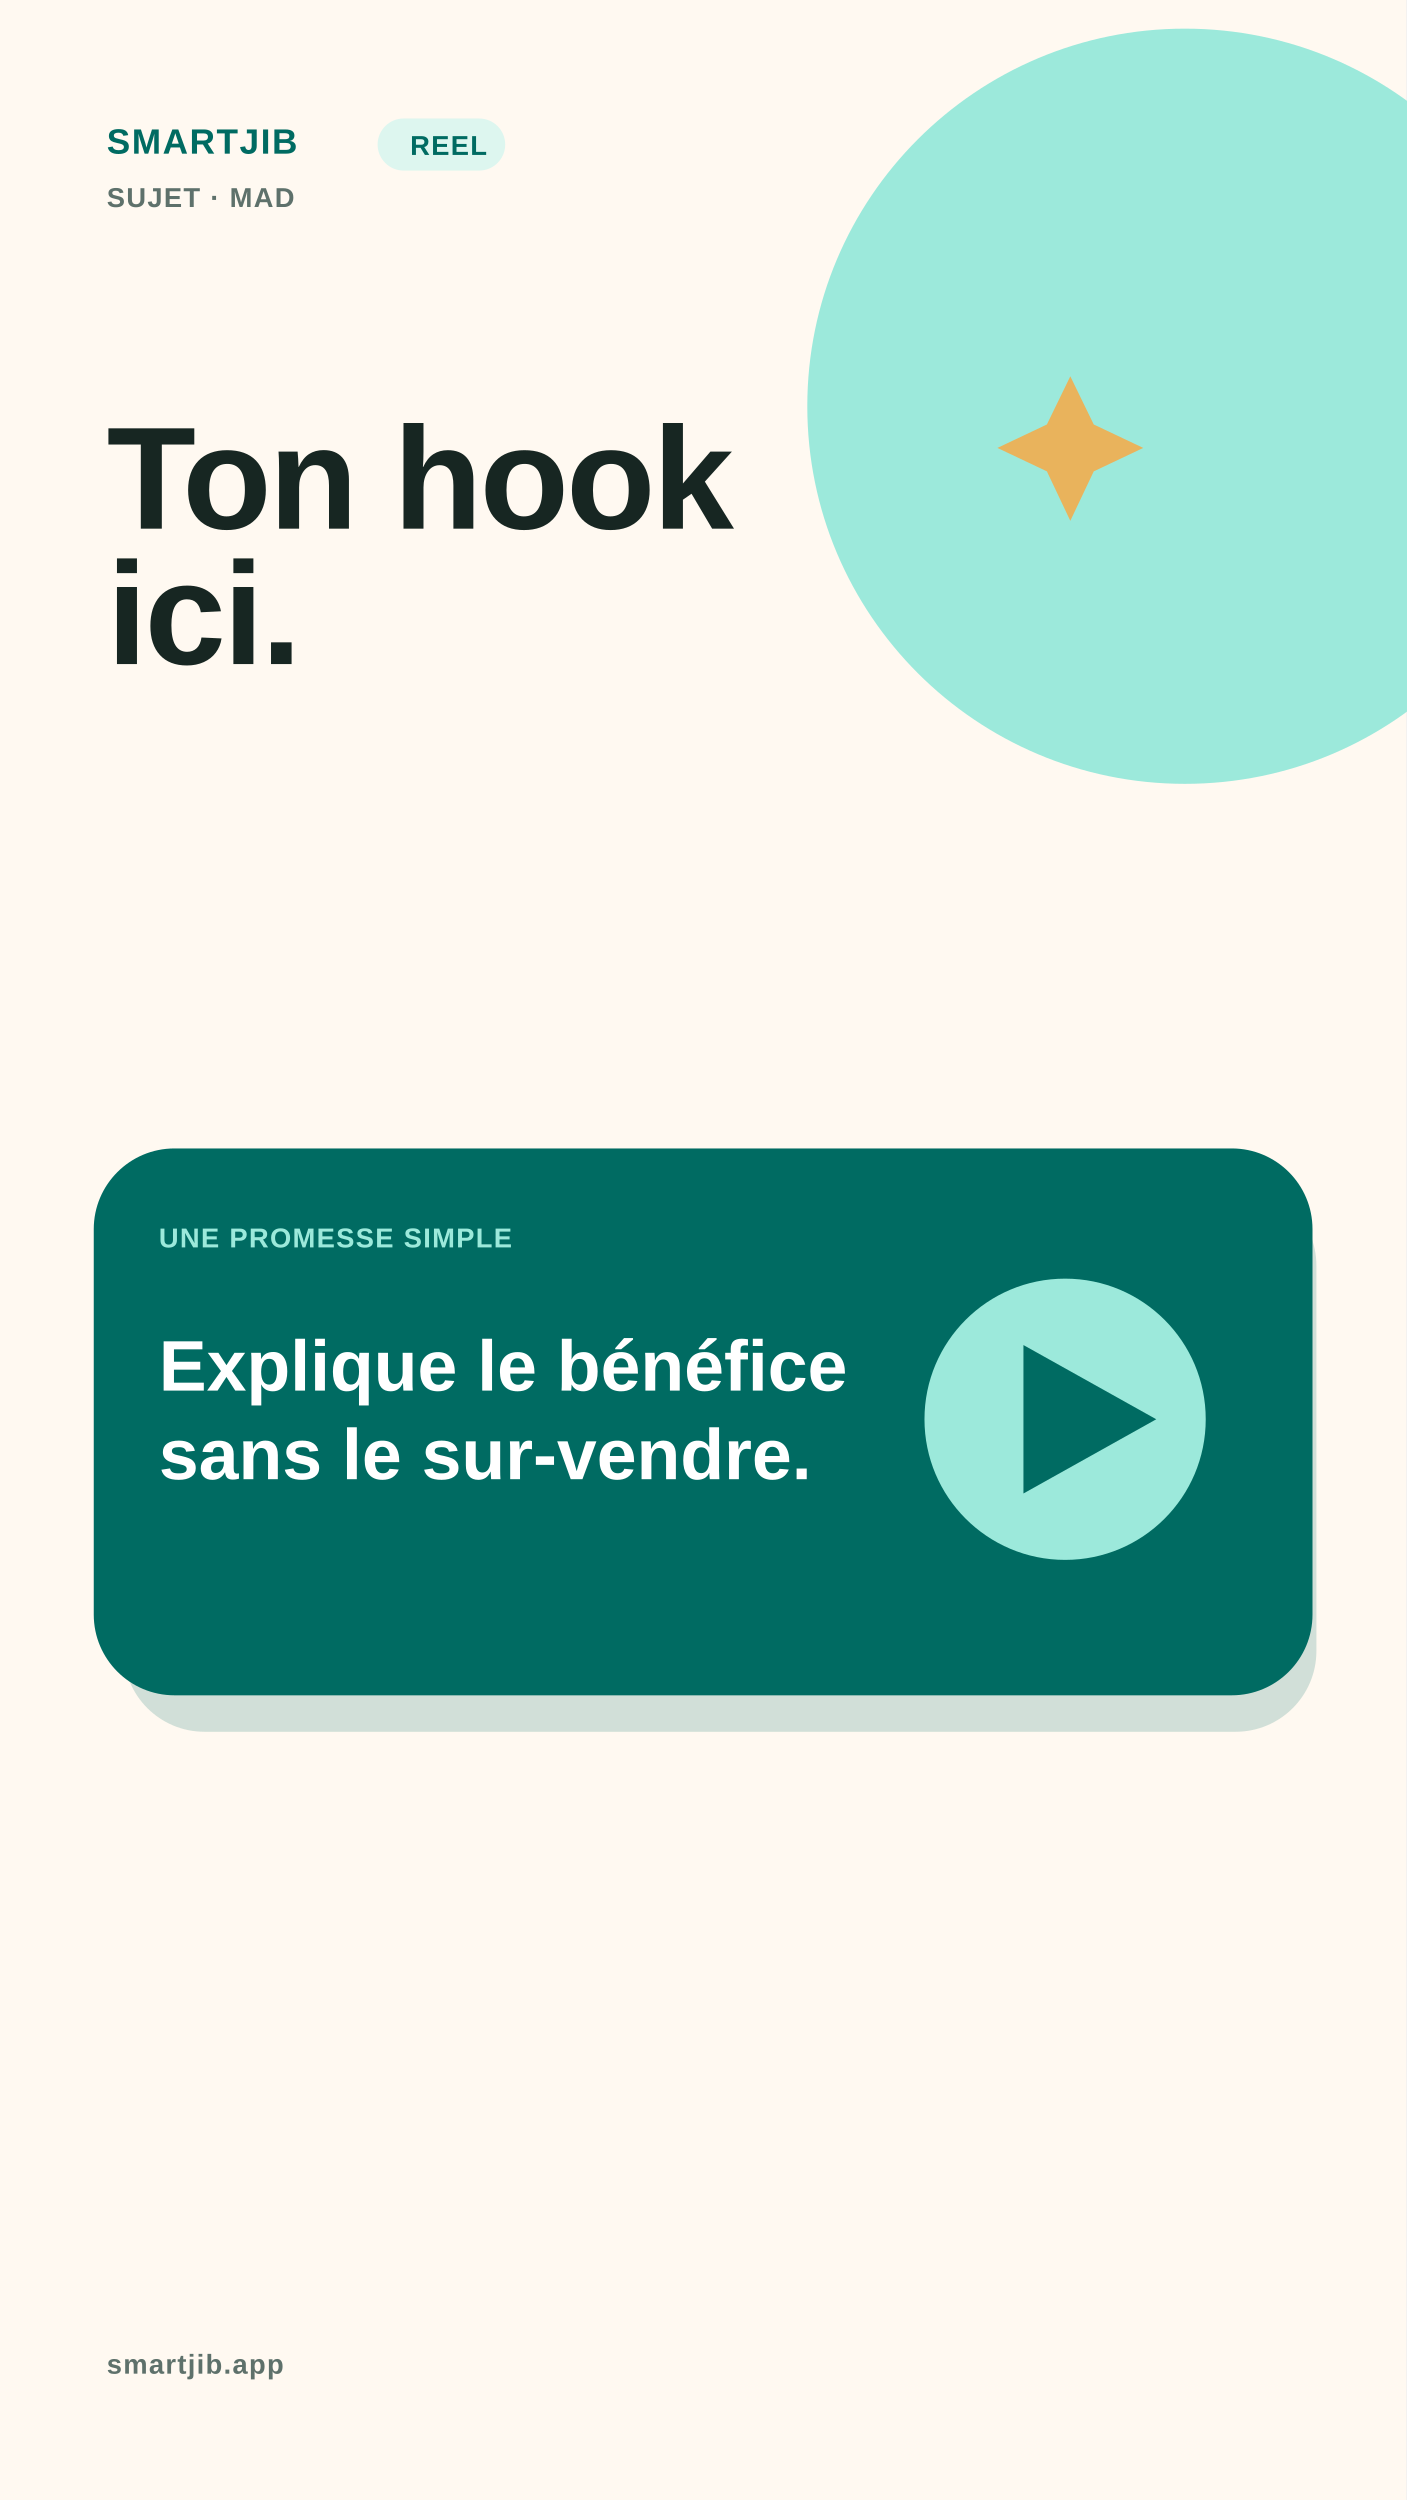
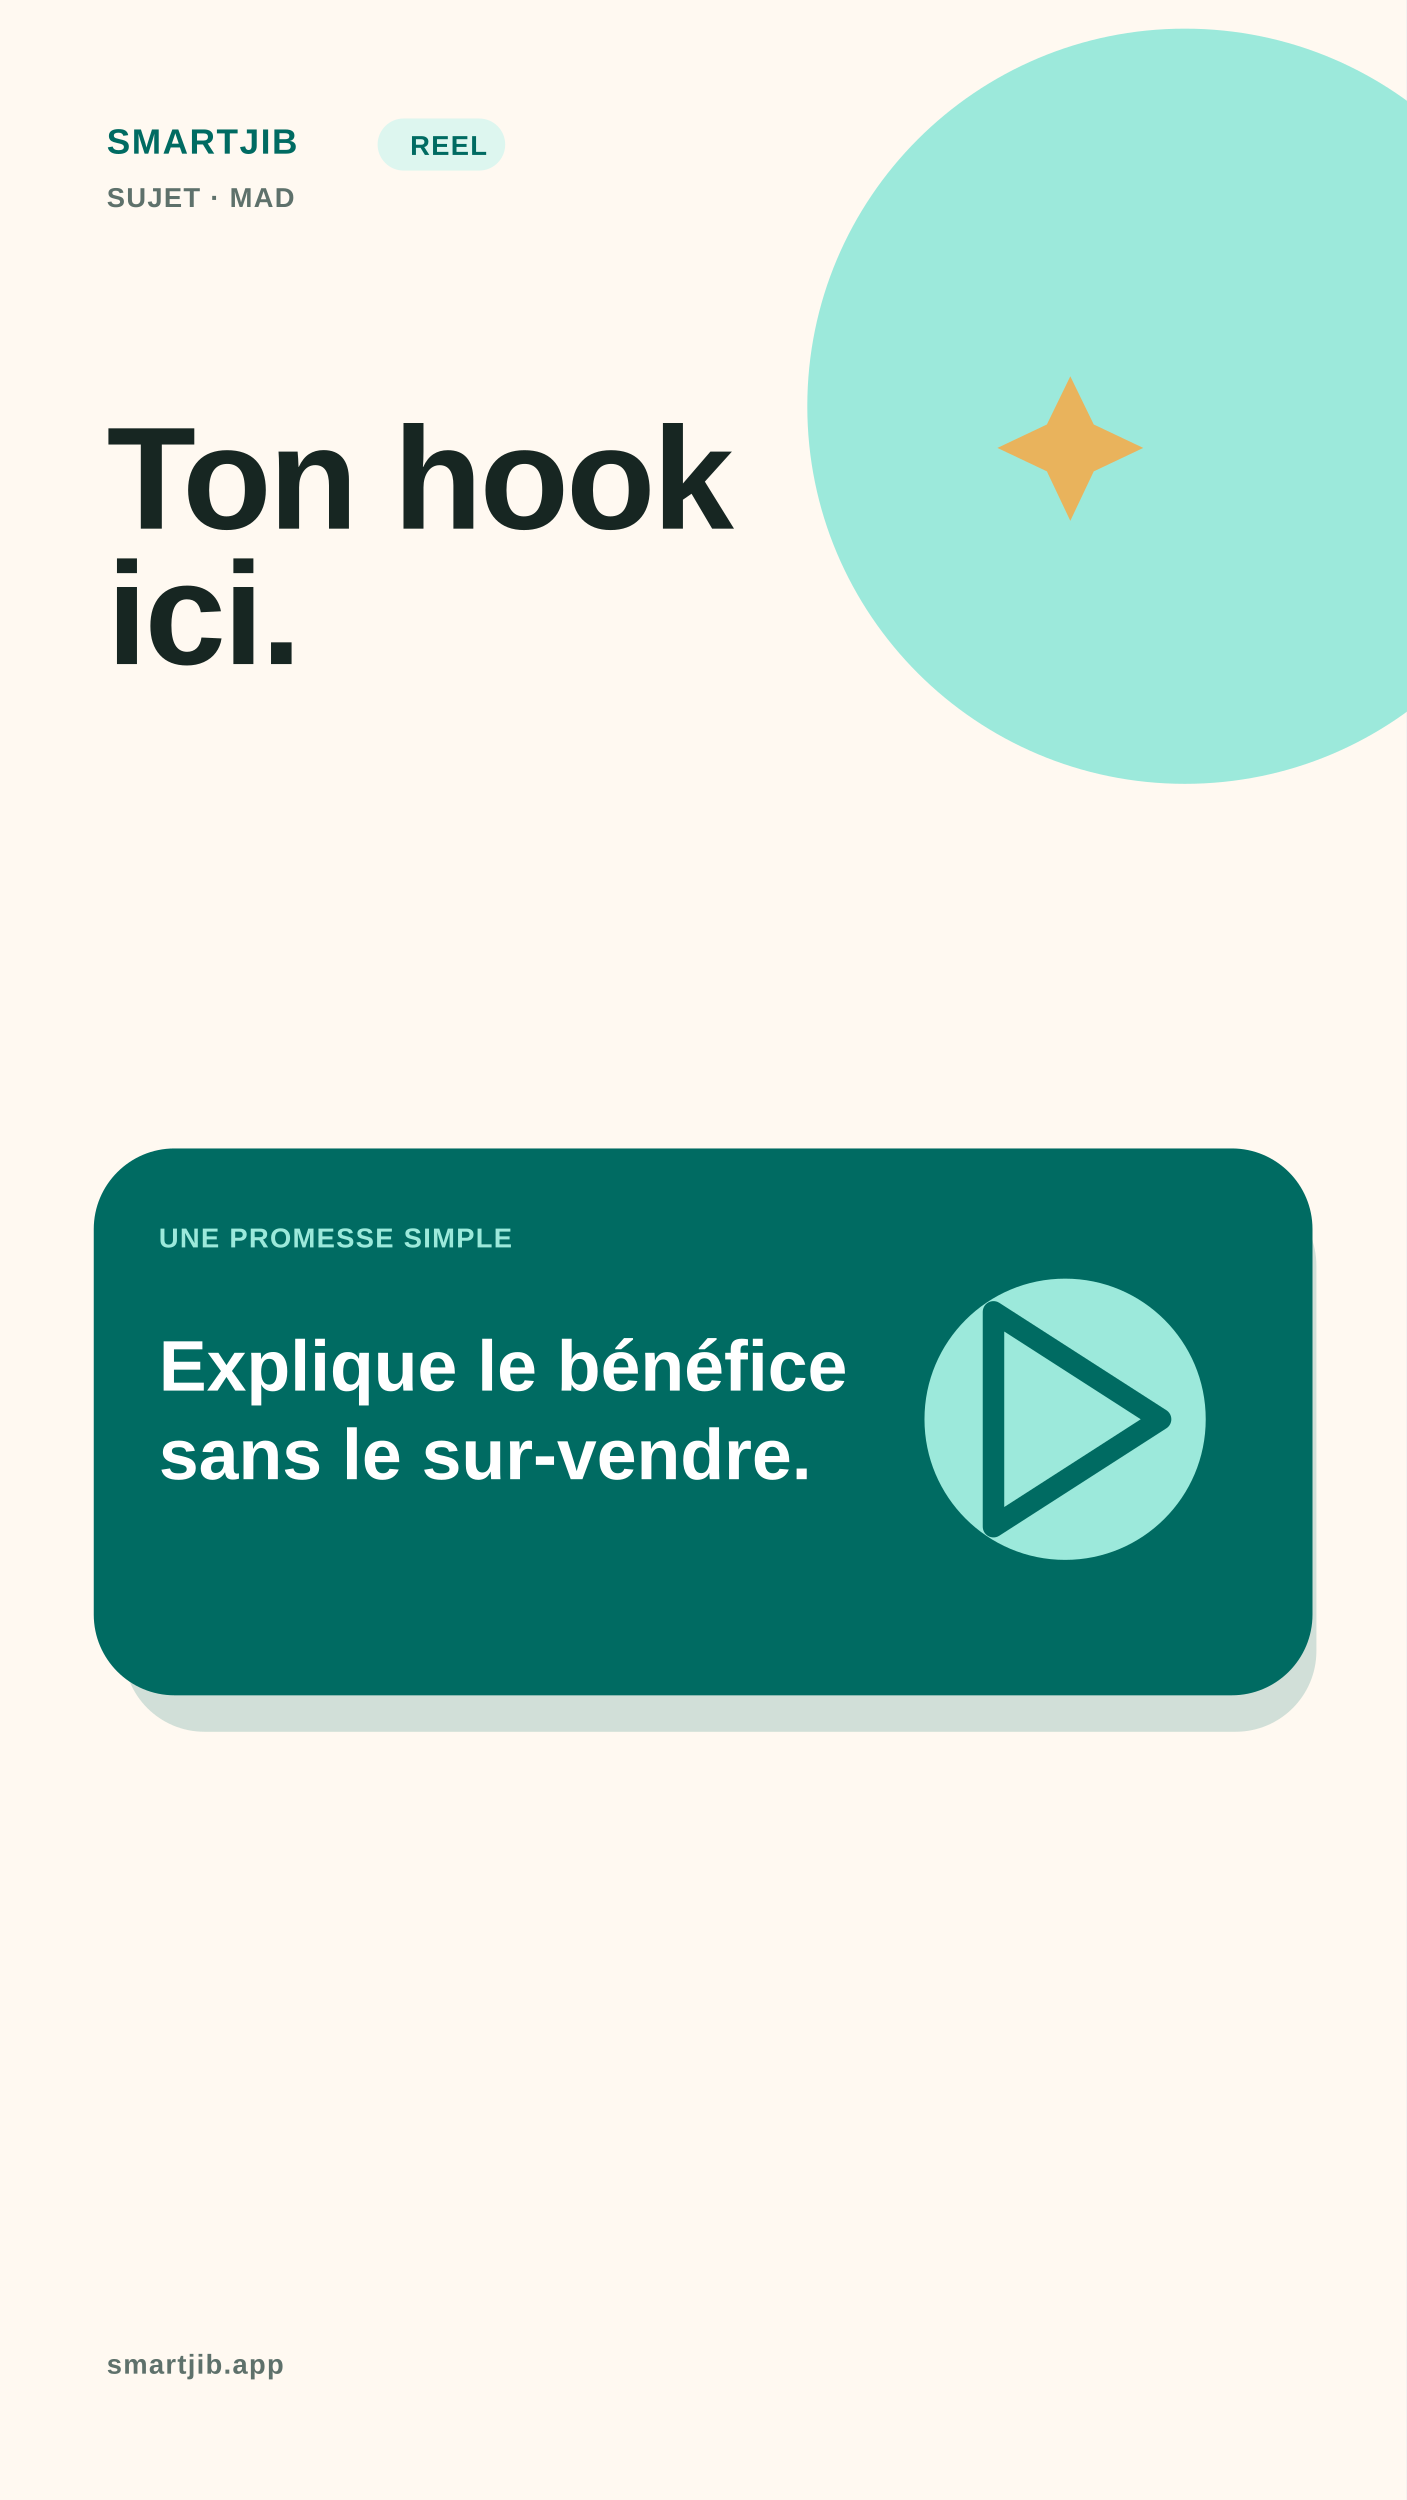
<svg xmlns="http://www.w3.org/2000/svg" width="1080" height="1920" viewBox="0 0 1080 1920" role="img" aria-labelledby="title desc">
  <style>
    .latin { font-family: "Instrument Sans", "Instrument Sans Variable", Manrope, Arial, sans-serif; }
    .arabic { font-family: Cairo, "Noto Sans Arabic", sans-serif; }
    .eyebrow { font-size: 27px; font-weight: 720; letter-spacing: 1.2px; }
    .headline { font-size: 112px; font-weight: 800; letter-spacing: -2px; }
    .body { font-size: 33px; font-weight: 520; }
    .label { font-size: 21px; font-weight: 720; letter-spacing: 1px; }
  </style>
  <rect width="1080" height="1920" fill="#FFF9F1" />
  <circle cx="910" cy="312" r="290" fill="#9CE9DB" />
  <path d="M 822 289 L 840 326 L 878 344 L 840 362 L 822 400 L 804 362 L 766 344 L 804 326 Z" fill="#E9B35C" />
  <text x="82" y="118" fill="#006B62" class="latin eyebrow">SMARTJIB</text>
  <rect x="290" y="91" width="98" height="40" rx="20" fill="#DDF6EF" />
  <text x="315" y="119" fill="#006B62" class="latin label">REEL</text>
  <text x="82" y="159" fill="#5E716B" class="latin label">SUJET · MAD</text>
  <text x="82" y="406" fill="#172622" class="latin headline">Ton hook</text>
  <text x="82" y="510" fill="#172622" class="latin headline">ici.</text>
  <rect x="82" y="896" width="916" height="420" rx="62" fill="#006B62" transform="translate(13 14)" opacity=".18" />
  <rect x="72" y="882" width="936" height="420" rx="62" fill="#006B62" />
  <text x="122" y="958" fill="#9CE9DB" class="latin label">UNE PROMESSE SIMPLE</text>
  <text x="122" y="1068" fill="#FFFFFF" class="latin body" style="font-size:55px;font-weight:780">Explique le bénéfice</text>
  <text x="122" y="1136" fill="#FFFFFF" class="latin body" style="font-size:55px;font-weight:780">sans le sur-vendre.</text>
  <circle cx="818" cy="1090" r="108" fill="#9CE9DB" />
-   <path d="M 786 1033 L 786 1147 L 888 1090 Z" fill="#006B62" />
+   <svg x="708" y="980" width="220" height="220" viewBox="0 0 24 24" fill="none" stroke="#006B62" stroke-width="1.8" stroke-linecap="round" stroke-linejoin="round" aria-label="Play icon" role="img">
+     <polygon points="6 3 20 12 6 21 6 3" />
+   </svg>
  <text x="82" y="1823" fill="#5E716B" class="latin label">smartjib.app</text>
</svg>
